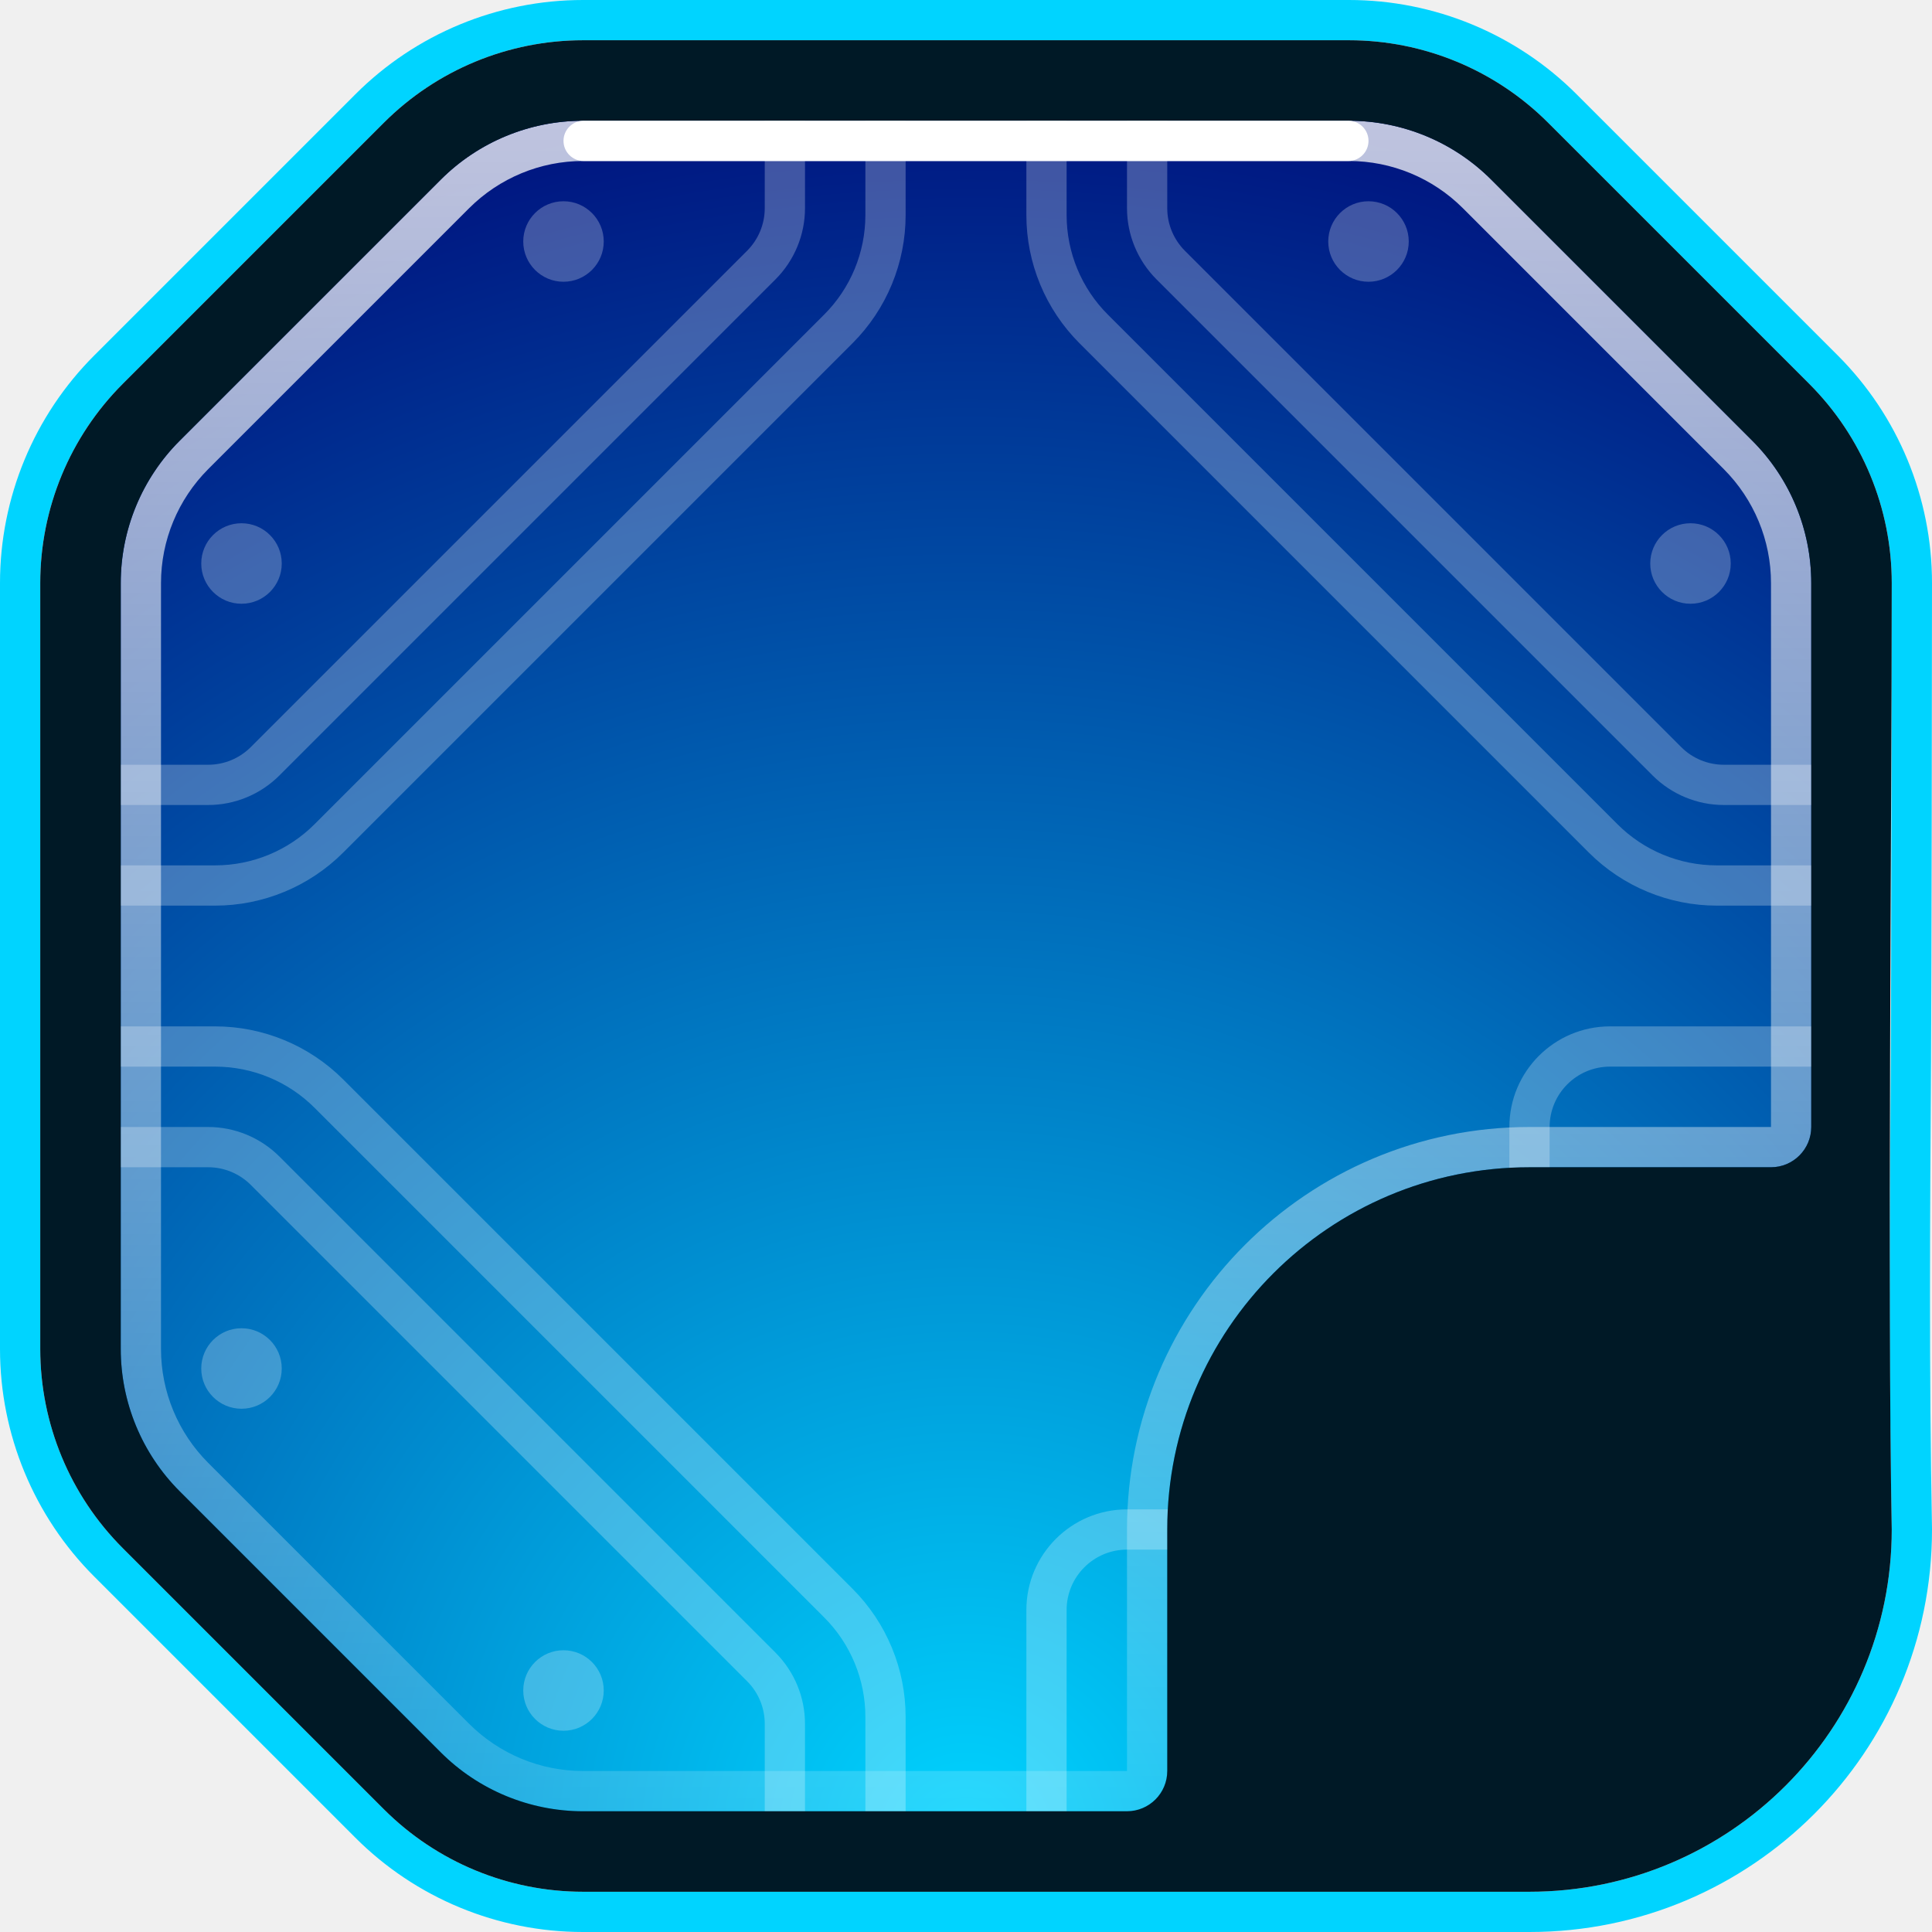
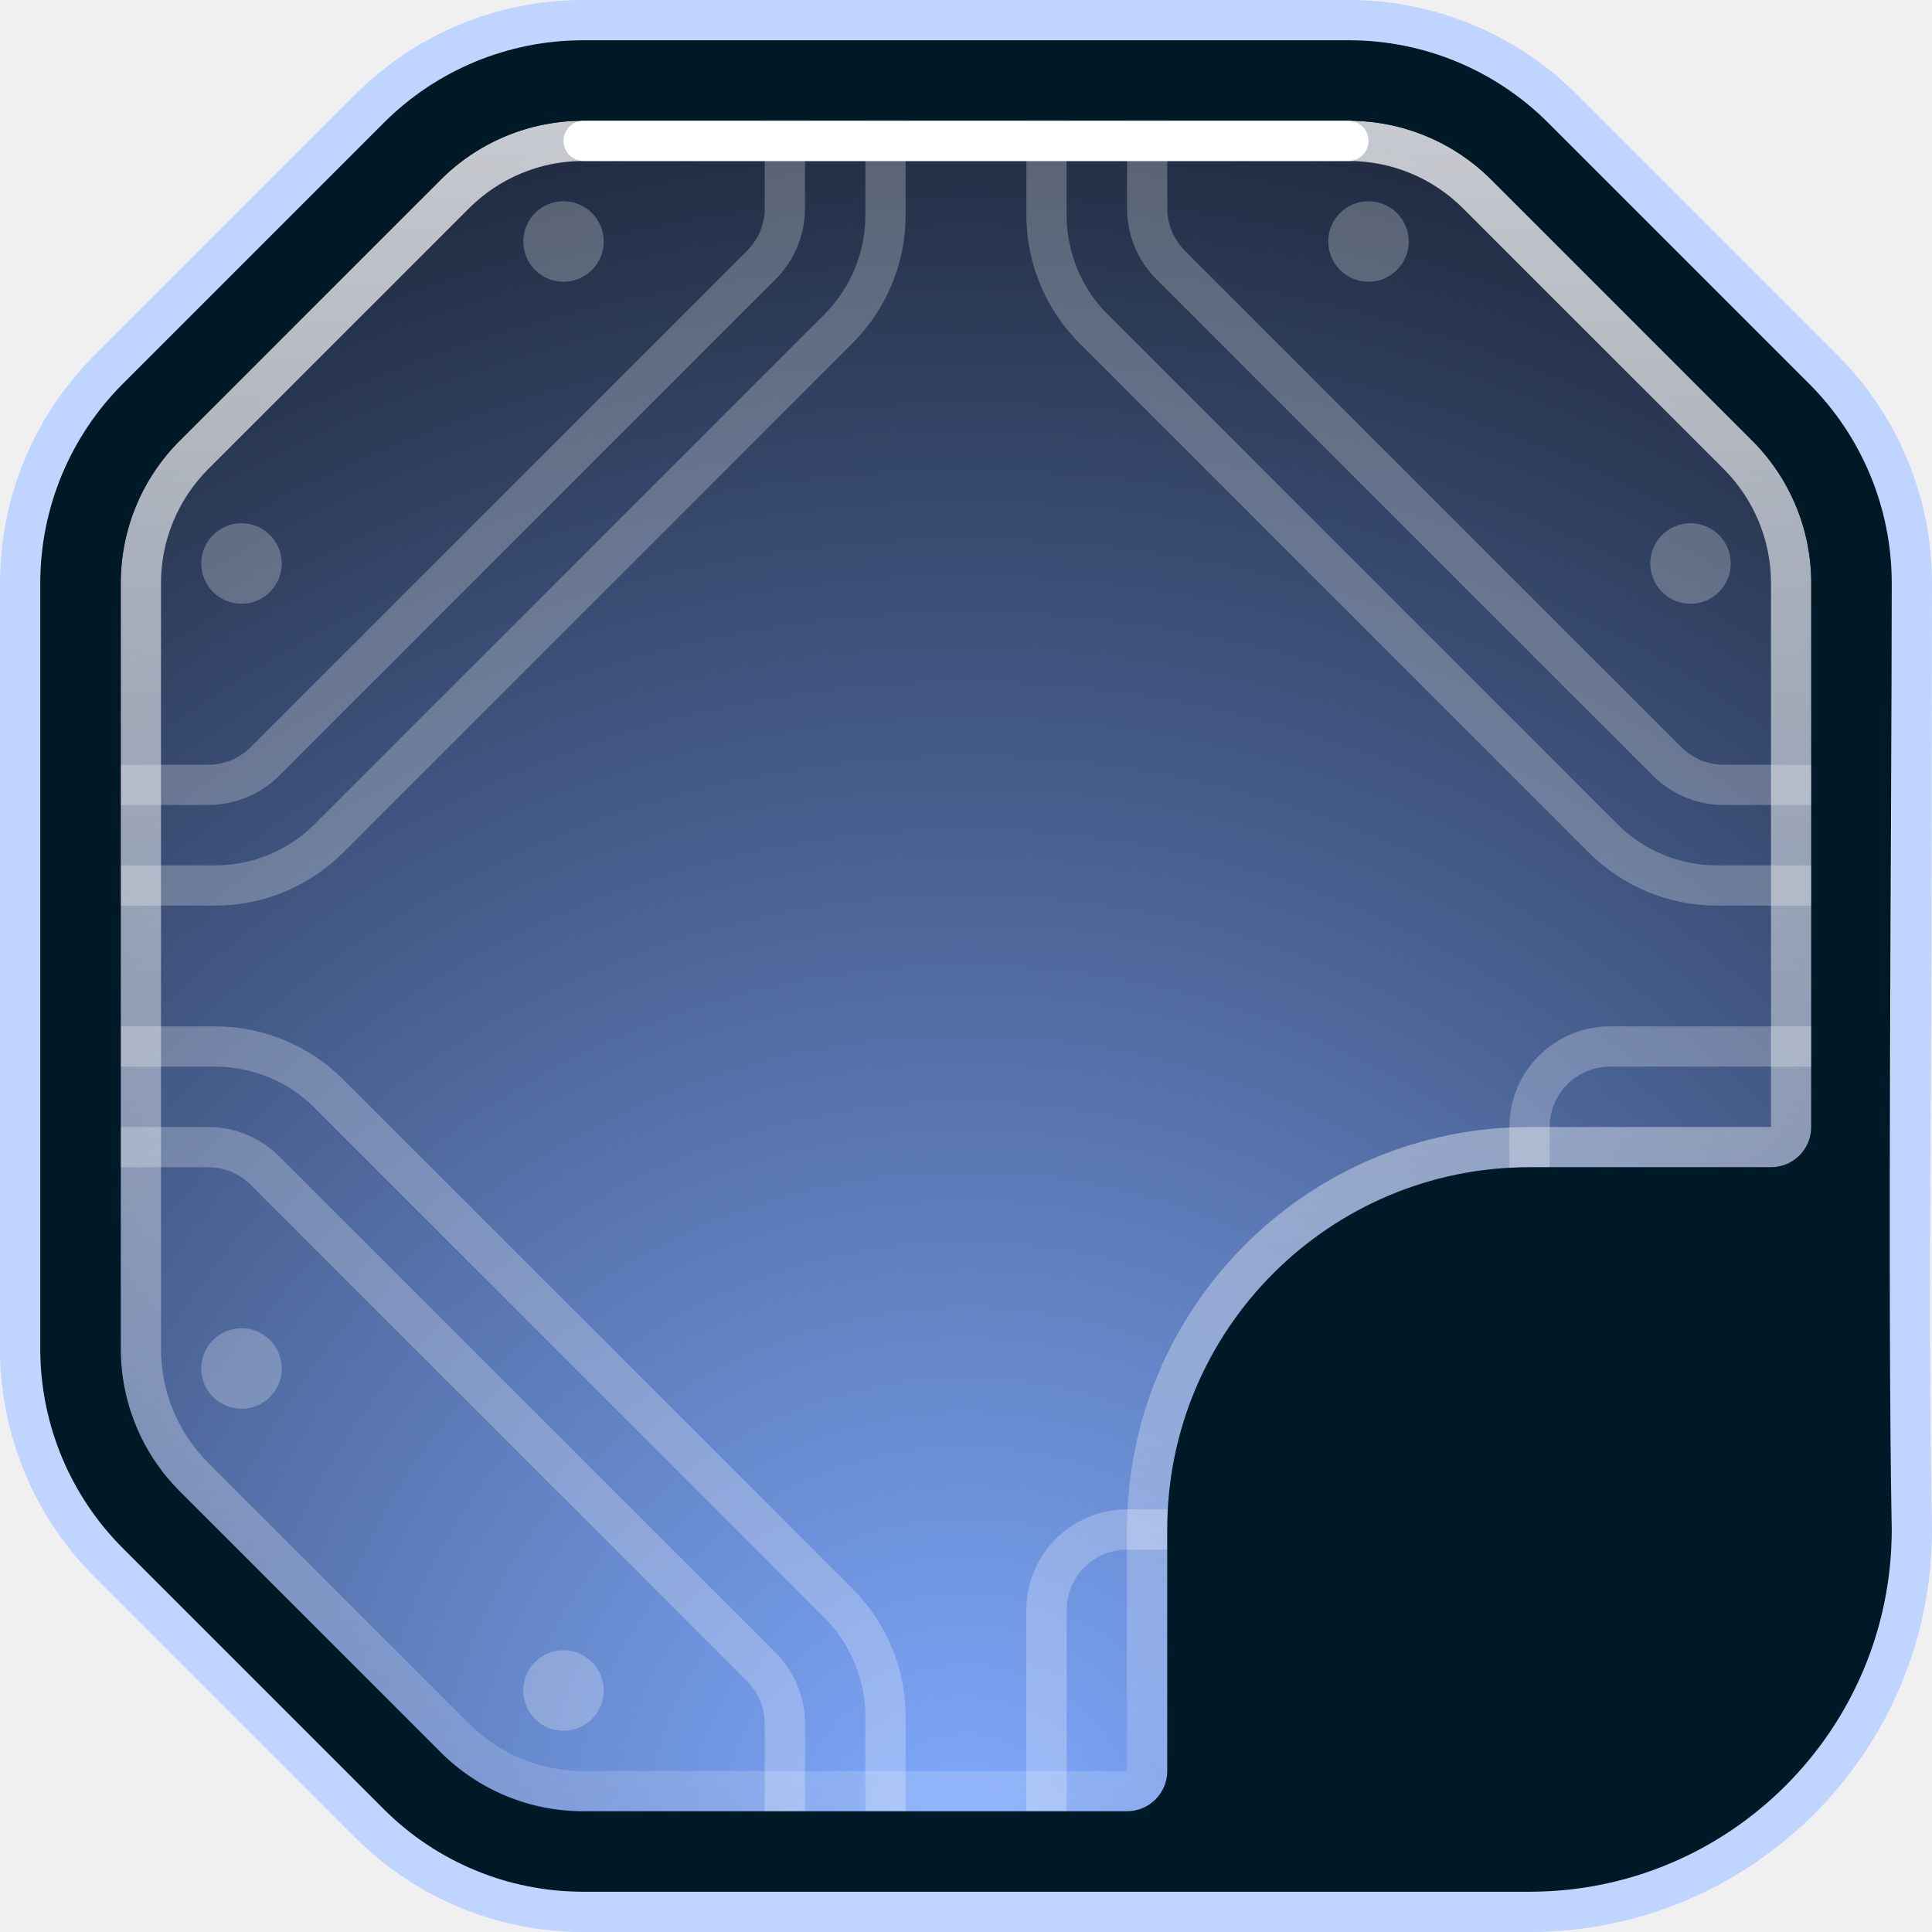
<svg xmlns="http://www.w3.org/2000/svg" width="24" height="24" viewBox="0 0 24 24" fill="none">
-   <path fill-rule="evenodd" clip-rule="evenodd" d="M24 19C24 21.761 21.761 24 19 24H7.243C6.182 24 5.164 23.579 4.414 22.828L1.172 19.586C0.421 18.836 0 17.818 0 16.757V7.243C0 6.182 0.421 5.164 1.172 4.414L4.414 1.172C5.164 0.421 6.182 0 7.243 0H16.757C17.818 0 18.836 0.421 19.586 1.172L22.828 4.414C23.579 5.164 24 6.182 24 7.243C24 8.222 23.994 12.198 23.988 13.173C23.975 15.116 23.963 17.052 24 18.991L24 19ZM23.5 19C23.463 17.055 23.475 15.108 23.488 13.161C23.494 12.188 23.5 8.215 23.5 7.243C23.5 6.314 23.131 5.424 22.475 4.768L19.232 1.525C18.576 0.869 17.686 0.5 16.757 0.5H7.243C6.314 0.5 5.424 0.869 4.768 1.525L1.525 4.768C0.869 5.424 0.5 6.314 0.5 7.243V16.757C0.5 17.686 0.869 18.576 1.525 19.232L4.768 22.475C5.424 23.131 6.314 23.5 7.243 23.5H19C21.485 23.5 23.5 21.485 23.5 19Z" fill="#00D4FF" />
+   <path fill-rule="evenodd" clip-rule="evenodd" d="M24 19C24 21.761 21.761 24 19 24H7.243C6.182 24 5.164 23.579 4.414 22.828L1.172 19.586C0.421 18.836 0 17.818 0 16.757V7.243C0 6.182 0.421 5.164 1.172 4.414L4.414 1.172C5.164 0.421 6.182 0 7.243 0H16.757C17.818 0 18.836 0.421 19.586 1.172L22.828 4.414C23.579 5.164 24 6.182 24 7.243C24 8.222 23.994 12.198 23.988 13.173C23.975 15.116 23.963 17.052 24 18.991L24 19ZM23.5 19C23.463 17.055 23.475 15.108 23.488 13.161C23.494 12.188 23.5 8.215 23.5 7.243C23.5 6.314 23.131 5.424 22.475 4.768L19.232 1.525C18.576 0.869 17.686 0.5 16.757 0.5H7.243C6.314 0.5 5.424 0.869 4.768 1.525L1.525 4.768C0.869 5.424 0.5 6.314 0.5 7.243V16.757C0.5 17.686 0.869 18.576 1.525 19.232L4.768 22.475C5.424 23.131 6.314 23.5 7.243 23.5H19C21.485 23.5 23.5 21.485 23.5 19Z" fill="#BFD5FF" />
  <path d="M5.121 1.879L1.879 5.121C1.316 5.684 1 6.447 1 7.243V16.757C1 17.553 1.316 18.316 1.879 18.879L5.121 22.121C5.684 22.684 6.447 23 7.243 23H16.757C17.553 23 18.316 22.684 18.879 22.121L22.121 18.879C22.684 18.316 23 17.553 23 16.757V7.243C23 6.447 22.684 5.684 22.121 5.121L18.879 1.879C18.316 1.316 17.553 1 16.757 1H7.243C6.447 1 5.684 1.316 5.121 1.879Z" fill="url(#paint0_radial_5931_37764)" />
  <path fill-rule="evenodd" clip-rule="evenodd" d="M10 1V2.586C10 2.917 9.868 3.235 9.634 3.47L3.47 9.634C3.235 9.868 2.917 10 2.586 10H1V9.5H2.586C2.785 9.5 2.975 9.421 3.116 9.28L9.28 3.116C9.421 2.975 9.5 2.785 9.5 2.586V1H10ZM14 1V2.586C14 2.917 14.132 3.235 14.366 3.47L20.53 9.634C20.765 9.868 21.083 10 21.414 10H23V9.5H21.414C21.215 9.5 21.024 9.421 20.884 9.28L14.72 3.116C14.579 2.975 14.5 2.785 14.5 2.586V1H14ZM10 21.414V23H9.5V21.414C9.5 21.215 9.421 21.024 9.28 20.884L3.116 14.72C2.975 14.579 2.785 14.5 2.586 14.5H1V14H2.586C2.917 14 3.235 14.132 3.47 14.366L9.634 20.53C9.868 20.765 10 21.083 10 21.414ZM11.25 1V2.672C11.25 3.268 11.013 3.841 10.591 4.263L4.263 10.591C3.841 11.013 3.268 11.25 2.672 11.25H1V10.75H2.672C3.136 10.75 3.581 10.566 3.909 10.237L10.237 3.909C10.566 3.581 10.75 3.136 10.75 2.672V1H11.25ZM12.75 2.672V1H13.25V2.672C13.25 3.136 13.434 3.581 13.763 3.909L20.091 10.237C20.419 10.566 20.864 10.75 21.328 10.75H23V11.25H21.328C20.732 11.25 20.159 11.013 19.737 10.591L13.409 4.263C12.987 3.841 12.75 3.268 12.75 2.672ZM11.25 23V21.328C11.25 20.732 11.013 20.159 10.591 19.737L4.263 13.409C3.841 12.987 3.268 12.75 2.672 12.75H1V13.25H2.672C3.136 13.25 3.581 13.434 3.909 13.763L10.237 20.091C10.566 20.419 10.75 20.864 10.75 21.328V23H11.25ZM12.75 20V23H13.25V20C13.25 19.586 13.586 19.25 14 19.25H15V18.75H14C13.31 18.75 12.75 19.31 12.75 20ZM20 12.75C19.31 12.75 18.75 13.31 18.75 14V15H19.25V14C19.25 13.586 19.586 13.25 20 13.25H23V12.75H20Z" fill="white" fill-opacity="0.25" />
  <path fill-rule="evenodd" clip-rule="evenodd" d="M7.243 2C6.712 2 6.204 2.211 5.828 2.586L2.586 5.828C2.211 6.204 2 6.712 2 7.243V16.757C2 17.288 2.211 17.797 2.586 18.172L5.828 21.414C6.204 21.789 6.712 22 7.243 22H14V19C14 16.239 16.239 14 19 14H22V7.243C22 6.712 21.789 6.204 21.414 5.828L18.172 2.586C17.797 2.211 17.288 2 16.757 2H7.243ZM7.243 1.5C6.58 1.5 5.944 1.763 5.475 2.232L2.232 5.475C1.763 5.944 1.5 6.58 1.5 7.243V16.757C1.5 17.42 1.763 18.056 2.232 18.525L5.475 21.768C5.944 22.237 6.58 22.5 7.243 22.5H14C14.276 22.5 14.5 22.276 14.5 22V19C14.5 16.515 16.515 14.5 19 14.5H22C22.276 14.5 22.5 14.276 22.5 14V7.243C22.5 6.58 22.237 5.944 21.768 5.475L18.525 2.232C18.056 1.763 17.42 1.5 16.757 1.5H7.243Z" fill="url(#paint1_linear_5931_37764)" />
  <path fill-rule="evenodd" clip-rule="evenodd" d="M7.243 23.5C6.314 23.5 5.424 23.131 4.768 22.475L1.525 19.232C0.869 18.576 0.5 17.686 0.5 16.757V7.243C0.5 6.314 0.869 5.424 1.525 4.768L4.768 1.525C5.424 0.869 6.314 0.5 7.243 0.5H16.757C17.686 0.5 18.576 0.869 19.232 1.525L22.475 4.768C23.131 5.424 23.5 6.314 23.5 7.243C23.5 10.161 23.445 16.083 23.5 19C23.5 21.485 21.485 23.5 19 23.5C15.979 23.5 10.28 23.5 7.243 23.5ZM5.475 2.232C5.944 1.763 6.58 1.5 7.243 1.5H16.757C17.42 1.5 18.056 1.763 18.525 2.232L21.768 5.475C22.237 5.944 22.5 6.58 22.5 7.243V14C22.5 14.276 22.276 14.5 22 14.5H19C16.515 14.5 14.5 16.515 14.5 19V22C14.5 22.276 14.276 22.5 14 22.5H7.243C6.58 22.5 5.944 22.237 5.475 21.768L2.232 18.525C1.763 18.056 1.5 17.42 1.5 16.757V7.243C1.5 6.58 1.763 5.944 2.232 5.475L5.475 2.232Z" fill="#001926" />
  <path d="M7 1.75C7 1.612 7.112 1.5 7.25 1.5H16.75C16.888 1.5 17 1.612 17 1.75C17 1.888 16.888 2 16.75 2H7.25C7.112 2 7 1.888 7 1.75Z" fill="white" />
  <path fill-rule="evenodd" clip-rule="evenodd" d="M3 17.5C3.276 17.5 3.5 17.276 3.5 17C3.5 16.724 3.276 16.5 3 16.5C2.724 16.5 2.5 16.724 2.5 17C2.5 17.276 2.724 17.5 3 17.5ZM7 21.5C7.276 21.5 7.5 21.276 7.5 21C7.5 20.724 7.276 20.5 7 20.5C6.724 20.5 6.5 20.724 6.5 21C6.5 21.276 6.724 21.5 7 21.5Z" fill="white" fill-opacity="0.25" />
  <path fill-rule="evenodd" clip-rule="evenodd" d="M7 3.5C6.724 3.5 6.5 3.276 6.5 3C6.5 2.724 6.724 2.5 7 2.5C7.276 2.5 7.5 2.724 7.5 3C7.5 3.276 7.276 3.5 7 3.5ZM3 7.5C2.724 7.5 2.5 7.276 2.5 7C2.5 6.724 2.724 6.5 3 6.5C3.276 6.5 3.5 6.724 3.5 7C3.5 7.276 3.276 7.5 3 7.5Z" fill="white" fill-opacity="0.25" />
  <path fill-rule="evenodd" clip-rule="evenodd" d="M17 3.5C17.276 3.5 17.5 3.276 17.5 3C17.5 2.724 17.276 2.5 17 2.5C16.724 2.5 16.5 2.724 16.5 3C16.5 3.276 16.724 3.5 17 3.5ZM21 7.5C21.276 7.5 21.5 7.276 21.5 7C21.5 6.724 21.276 6.5 21 6.5C20.724 6.5 20.5 6.724 20.5 7C20.5 7.276 20.724 7.5 21 7.5Z" fill="white" fill-opacity="0.25" />
  <defs>
    <radialGradient id="paint0_radial_5931_37764" cx="0" cy="0" r="1" gradientUnits="userSpaceOnUse" gradientTransform="translate(12 23) rotate(-90) scale(22)">
-       <stop stop-color="#00D4FF" />
-       <stop offset="1" stop-color="#001580" />
+       <stop stop-color="#80AAFF" />
+       <stop offset="1" stop-color="#202B40" />
    </radialGradient>
    <linearGradient id="paint1_linear_5931_37764" x1="12" y1="1.5" x2="12" y2="22.5" gradientUnits="userSpaceOnUse">
      <stop stop-color="white" stop-opacity="0.75" />
      <stop offset="1" stop-color="white" stop-opacity="0.15" />
    </linearGradient>
  </defs>
</svg>
